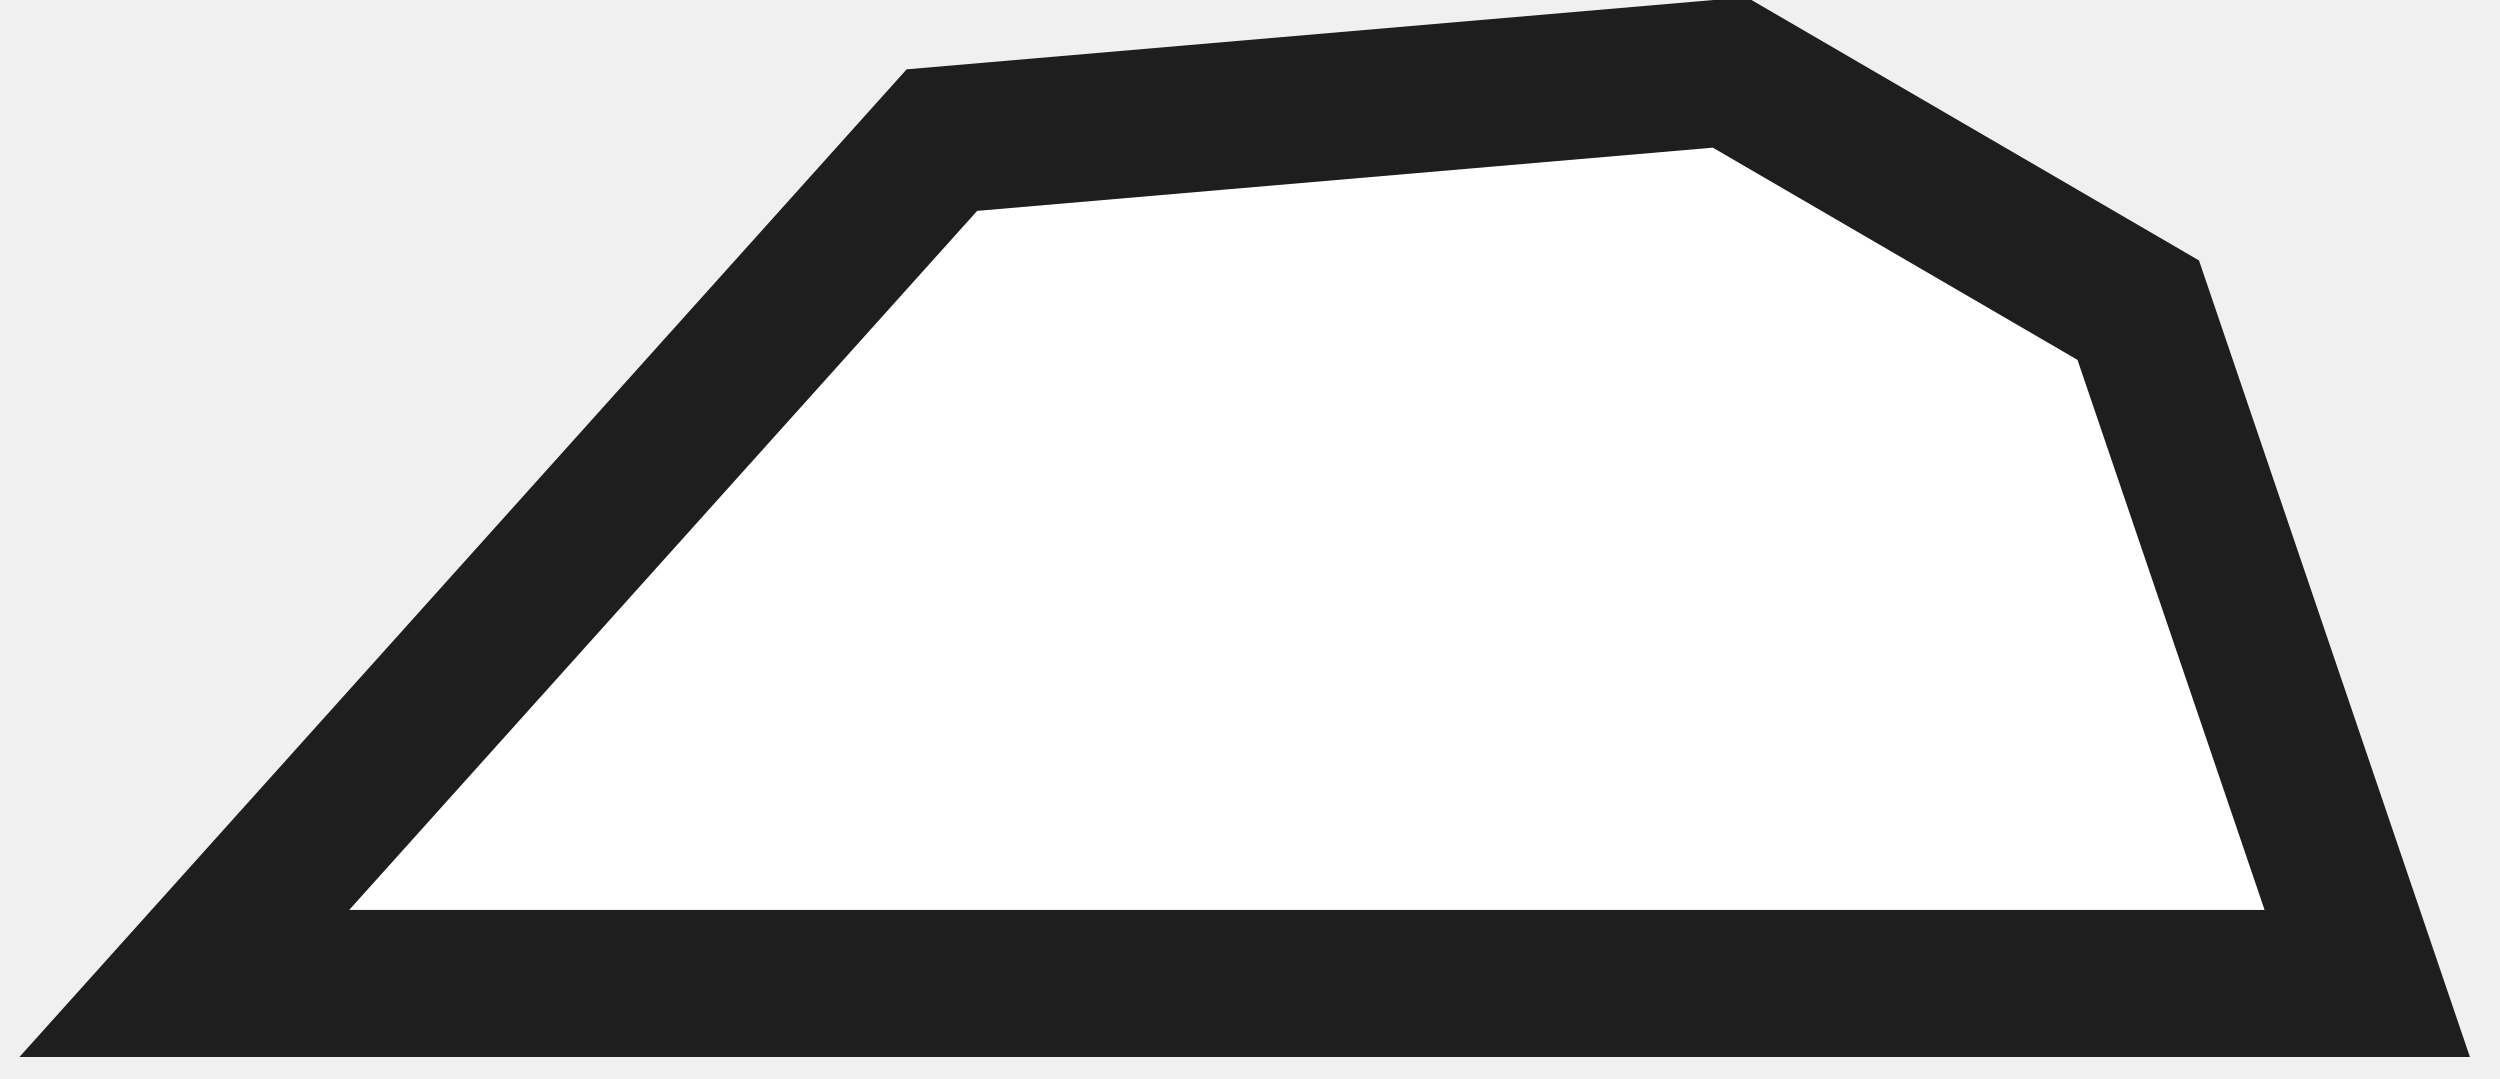
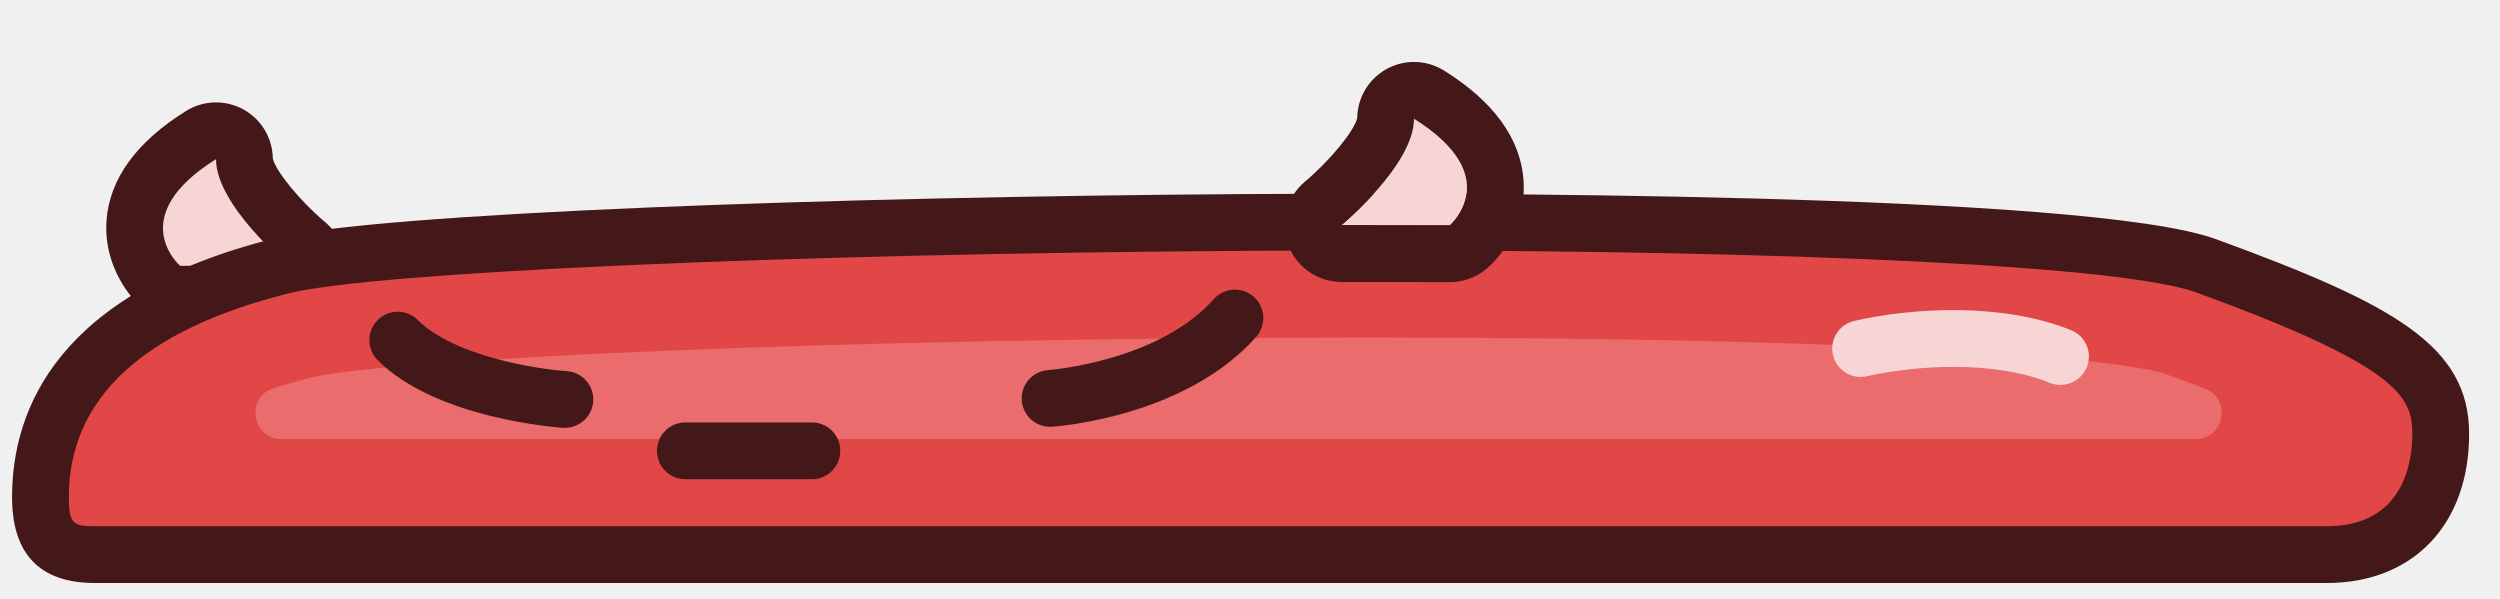
- <svg xmlns="http://www.w3.org/2000/svg" version="1.1" id="Layer_1" x="0px" y="0px" viewBox="0 0 51 22" style="enable-background:new 0 0 51 22;" xml:space="preserve">
-   <polygon style="fill:#FFFFFF;stroke:#1E1E1E;stroke-width:3;stroke-miterlimit:10;" points="3.76,20.063 48.292,20.063   43.62,6.327 35.286,1.477 19.215,2.858 " />
+ <svg xmlns="http://www.w3.org/2000/svg" version="1.1" id="Layer_1" x="0px" y="0px" viewBox="0 0 528.304 126.433" style="enable-background:new 0 0 528.304 126.433;" xml:space="preserve">
+   <g>
+     <g>
+       <path style="fill:#F7D5D5;" d="M60.996,56.13c0,0-15.346-12.727-15.346-22.493    c-19.531,12.207-7.589,22.532-7.589,22.532L60.996,56.13z" />
+       <path style="fill:#441818;" d="M45.65,33.637c0,9.765,15.346,22.493,15.346,22.493l-22.935,0.04    C38.061,56.17,26.119,45.844,45.65,33.637 M45.651,21.637c-2.211,0-4.418,0.61-6.36,1.824    C28.835,29.996,23.19,37.754,22.512,46.52c-0.646,8.349,3.744,15.306,7.7,18.727    c2.18,1.885,4.967,2.923,7.849,2.923c0.007,0,0.014,0,0.021,0l22.935-0.04    c5.054-0.009,9.56-3.183,11.271-7.938c1.711-4.755,0.259-10.073-3.631-13.299    c-5.174-4.325-10.488-10.814-11.008-13.431c-0.063-4.294-2.417-8.234-6.181-10.32    C49.655,22.137,47.651,21.637,45.651,21.637L45.651,21.637z" />
+     </g>
+     <g>
+       <path style="fill:#E24747;" d="M8.549,105.063c0-19.597,11.947-39.128,51.009-48.894s366.526-14.648,406.646,0    s49.573,22.215,49.573,35.521s-7.012,25.513-24.101,25.513s-462.319,0-471.632,0S8.549,112.454,8.549,105.063z" />
+       <path style="fill:#441818;" d="M491.676,123.203H20.045c-11.609,0-17.495-6.104-17.495-18.14    c0-18.625,9.638-43.236,55.554-54.715c21.515-5.378,119.082-8.767,204.341-9.334    c41.41-0.278,178.642-0.403,205.817,9.519c37.739,13.779,53.516,22.544,53.516,41.157    C521.778,110.834,509.962,123.203,491.676,123.203z M289.287,52.924c-8.708,0-17.635,0.03-26.763,0.09    c-96.992,0.645-183.623,4.504-201.511,8.976c-30.831,7.708-46.464,22.2-46.464,43.073    c0,5.647,0.9,6.14,5.495,6.14H491.676c16.338,0,18.102-13.646,18.102-19.513    c0-7.988-3.176-14.384-45.631-29.885C449.017,56.282,381.621,52.924,289.287,52.924z" />
+     </g>
+     <path style="fill:#EA6C6C;" d="M59.523,92.79c-6.232,0-7.7-8.796-1.775-10.728c2.348-0.766,4.918-1.505,7.732-2.208   c16.11-4.027,111.939-8.516,223.691-8.516c116.043,0,160.619,4.883,168.663,7.765   c2.939,1.073,5.634,2.083,8.104,3.033c5.708,2.194,4.134,10.654-1.982,10.654H59.523z" />
+     <path style="fill:#441818;" d="M221.902,90.192c-3.132,0-5.769-2.43-5.981-5.601c-0.22-3.307,2.281-6.166,5.587-6.386   c0.222-0.016,23.229-1.768,34.976-14.984c2.201-2.478,5.992-2.7,8.471-0.498c2.477,2.201,2.699,5.994,0.498,8.471   c-15.046,16.927-42.006,18.908-43.146,18.984C222.172,90.189,222.036,90.192,221.902,90.192z" />
+     <path style="fill:#441818;" d="M119.377,90.41c-0.13,0-0.26-0.004-0.391-0.013   c-1.086-0.069-26.746-1.855-39.173-14.281c-2.343-2.344-2.343-6.143,0-8.486c2.343-2.343,6.142-2.343,8.485,0   c7.687,7.687,25.315,10.397,31.458,10.793c3.307,0.213,5.815,3.066,5.603,6.373   C125.154,87.971,122.515,90.41,119.377,90.41z" />
+     <path style="fill:#441818;" d="M171.574,101.27h-26.748c-3.313,0-6-2.687-6-6s2.687-6,6-6h26.748c3.313,0,6,2.687,6,6   S174.887,101.27,171.574,101.27z" />
+     <g>
+       <path style="fill:#F7D5D5;" d="M283.464,47.585c0,0,15.346-12.727,15.346-22.493    c19.531,12.207,7.589,22.532,7.589,22.532L283.464,47.585z" />
+       <path style="fill:#441818;" d="M298.81,25.093c19.531,12.207,7.589,22.532,7.589,22.532l-22.935-0.04    C283.464,47.585,298.81,34.858,298.81,25.093 M298.81,13.092c-2.001,0-4.004,0.5-5.817,1.504    c-3.764,2.086-6.119,6.026-6.181,10.32c-0.52,2.618-5.833,9.107-11.025,13.446    c-3.871,3.236-5.314,8.554-3.597,13.299c1.717,4.744,6.209,7.915,11.254,7.924l22.935,0.04    c0.007,0,0.014,0,0.021,0c2.882,0,5.668-1.037,7.849-2.923c3.956-3.42,8.346-10.377,7.7-18.727    c-0.678-8.766-6.323-16.524-16.778-23.059C303.228,13.703,301.021,13.092,298.81,13.092L298.81,13.092z" />
+     </g>
+     <path style="fill:#F7D5D5;" d="M435.424,81.339c-0.746,0-1.504-0.141-2.238-0.435   c-11.894-4.788-28.263-3.743-38.669-1.393c-3.224,0.728-6.444-1.298-7.174-4.531   c-0.731-3.232,1.299-6.444,4.531-7.174c12.668-2.86,31.351-3.847,45.792,1.965   c3.074,1.237,4.564,4.732,3.326,7.806C440.05,79.917,437.8,81.339,435.424,81.339z" />
+   </g>
</svg>
